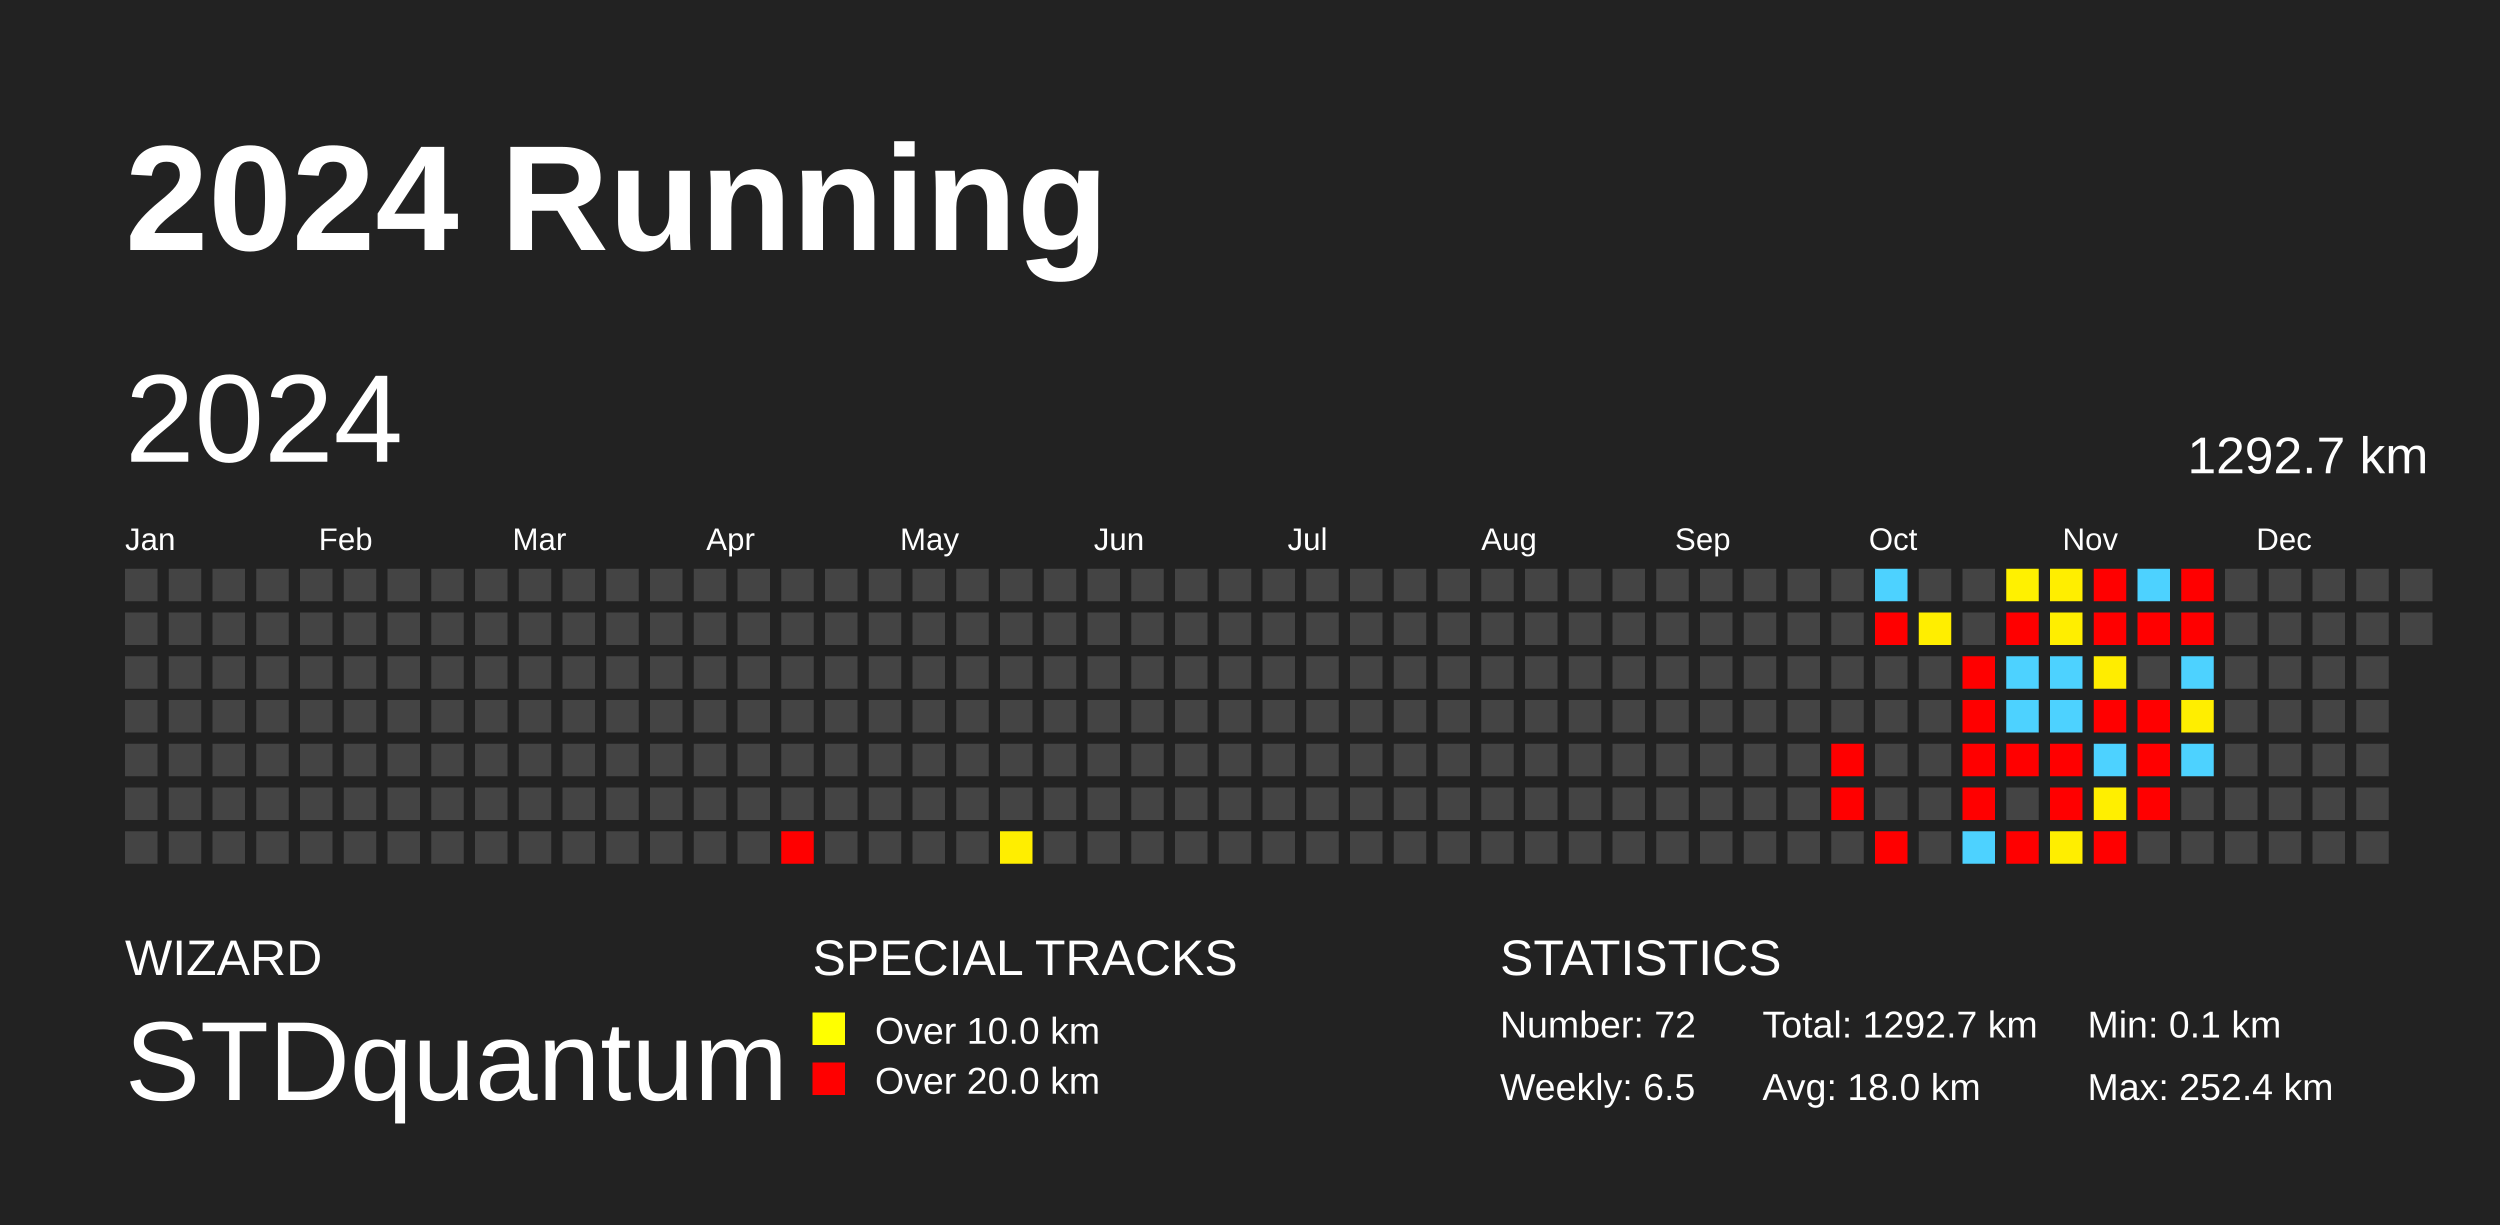
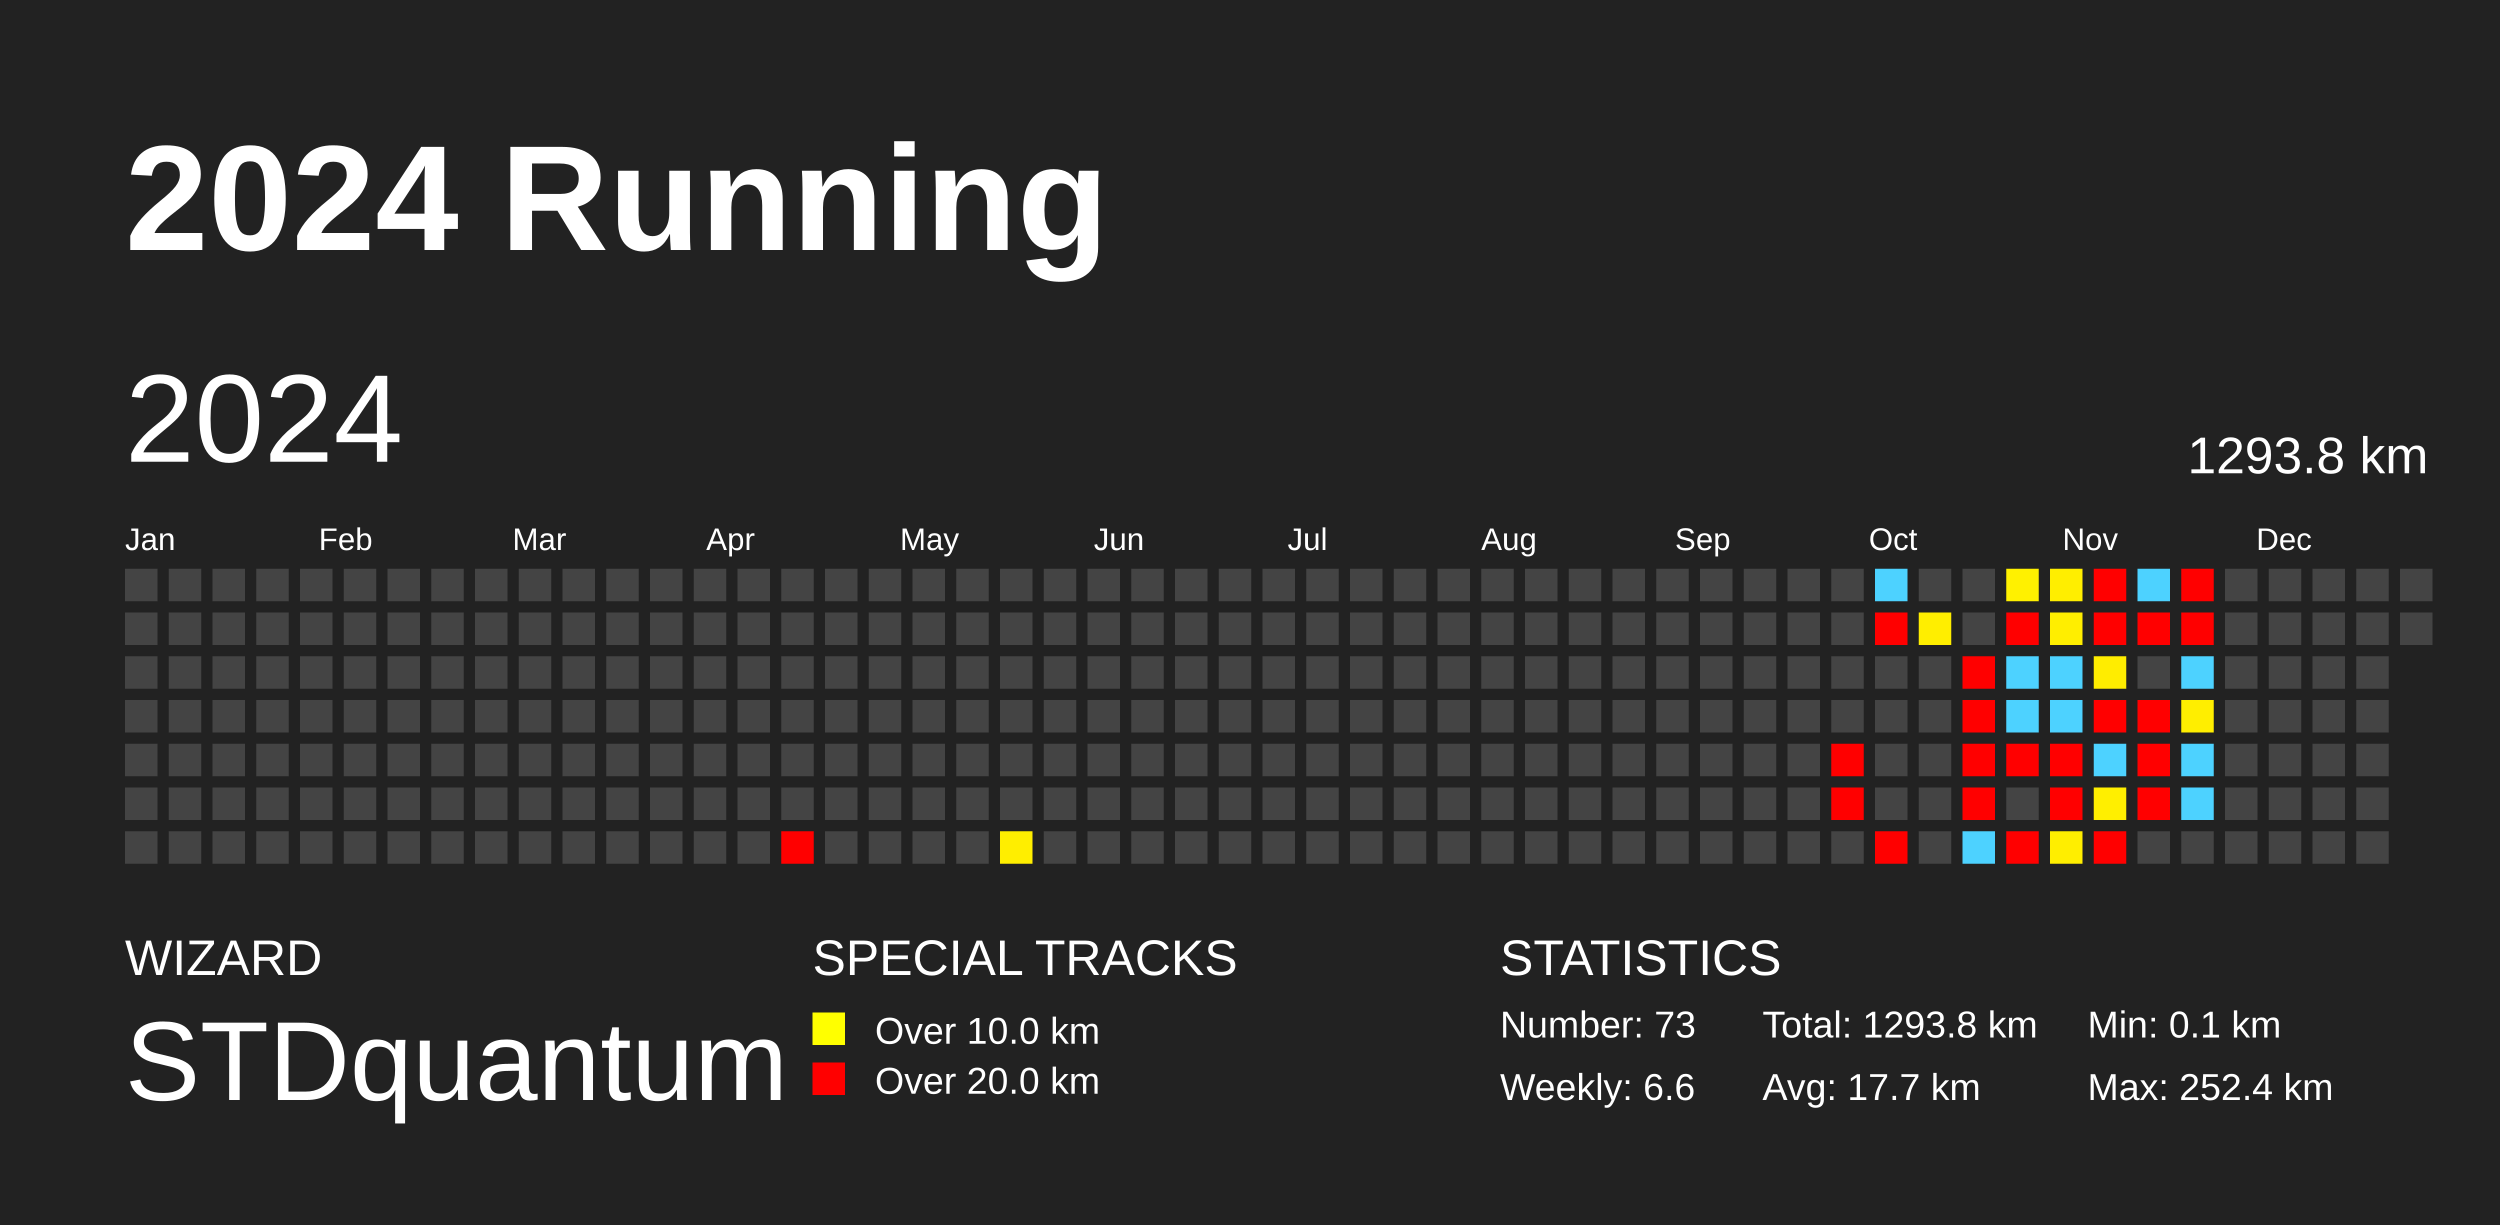
<svg xmlns="http://www.w3.org/2000/svg" baseProfile="full" height="98mm" version="1.1" viewBox="0,0,200,98" width="200mm">
  <defs />
  <rect fill="#222222" height="98" width="200" x="0" y="0" />
  <text fill="#FFFFFF" style="font-size:12px; font-family:Arial; font-weight:bold;" x="10" y="20">2024 Running</text>
  <text fill="#FFFFFF" style="font-size:4px; font-family:Arial" x="10" y="78">WIZARD</text>
  <text fill="#FFFFFF" style="font-size:9px; font-family:Arial" x="10" y="88">STDquantum</text>
  <text fill="#FFFFFF" style="font-size:4px; font-family:Arial" x="65" y="78">SPECIAL TRACKS</text>
  <rect fill="yellow" height="2.6" width="2.6" x="65" y="81" />
  <text fill="#FFFFFF" style="font-size:3px; font-family:Arial" x="70" y="83.5">Over 10.0 km</text>
  <rect fill="red" height="2.6" width="2.6" x="65" y="85" />
  <text fill="#FFFFFF" style="font-size:3px; font-family:Arial" x="70" y="87.5">Over 20.0 km</text>
  <text fill="#FFFFFF" style="font-size:4px; font-family:Arial" x="120" y="78">STATISTICS</text>
-   <text fill="#FFFFFF" style="font-size:3px; font-family:Arial" x="120" y="83">Number: 72</text>
-   <text fill="#FFFFFF" style="font-size:3px; font-family:Arial" x="120" y="88">Weekly: 6.5</text>
-   <text fill="#FFFFFF" style="font-size:3px; font-family:Arial" x="141" y="83">Total: 1292.7 km</text>
-   <text fill="#FFFFFF" style="font-size:3px; font-family:Arial" x="141" y="88">Avg: 18.0 km</text>
+   <text fill="#FFFFFF" style="font-size:3px; font-family:Arial" x="120" y="83">Number: 73</text>
+   <text fill="#FFFFFF" style="font-size:3px; font-family:Arial" x="120" y="88">Weekly: 6.6</text>
+   <text fill="#FFFFFF" style="font-size:3px; font-family:Arial" x="141" y="83">Total: 1293.8 km</text>
+   <text fill="#FFFFFF" style="font-size:3px; font-family:Arial" x="141" y="88">Avg: 17.7 km</text>
  <text fill="#FFFFFF" style="font-size:3px; font-family:Arial" x="167" y="83">Min: 0.1 km</text>
  <text fill="#FFFFFF" style="font-size:3px; font-family:Arial" x="167" y="88">Max: 252.4 km</text>
  <text dominant-baseline="hanging" fill="#FFFFFF" style="font-size:10.0px; font-family:Arial;" x="10" y="30">2024</text>
-   <text dominant-baseline="hanging" fill="#FFFFFF" style="font-size:4.125px; font-family:Arial;" x="175" y="35">1292.7 km</text>
+   <text dominant-baseline="hanging" fill="#FFFFFF" style="font-size:4.125px; font-family:Arial;" x="175" y="35">1293.8 km</text>
  <text fill="#FFFFFF" style="font-size:2.5px; font-family:Arial" x="10.0" y="44">Jan</text>
  <text fill="#FFFFFF" style="font-size:2.5px; font-family:Arial" x="25.5" y="44">Feb</text>
  <text fill="#FFFFFF" style="font-size:2.5px; font-family:Arial" x="41.0" y="44">Mar</text>
  <text fill="#FFFFFF" style="font-size:2.5px; font-family:Arial" x="56.5" y="44">Apr</text>
  <text fill="#FFFFFF" style="font-size:2.5px; font-family:Arial" x="72.0" y="44">May</text>
  <text fill="#FFFFFF" style="font-size:2.5px; font-family:Arial" x="87.5" y="44">Jun</text>
  <text fill="#FFFFFF" style="font-size:2.5px; font-family:Arial" x="103.0" y="44">Jul</text>
  <text fill="#FFFFFF" style="font-size:2.5px; font-family:Arial" x="118.5" y="44">Aug</text>
  <text fill="#FFFFFF" style="font-size:2.5px; font-family:Arial" x="134.0" y="44">Sep</text>
  <text fill="#FFFFFF" style="font-size:2.5px; font-family:Arial" x="149.5" y="44">Oct</text>
  <text fill="#FFFFFF" style="font-size:2.5px; font-family:Arial" x="165.0" y="44">Nov</text>
  <text fill="#FFFFFF" style="font-size:2.5px; font-family:Arial" x="180.5" y="44">Dec</text>
  <rect fill="#444444" height="2.6" width="2.6" x="10.0" y="45.5" />
  <rect fill="#444444" height="2.6" width="2.6" x="10.0" y="49.0" />
  <rect fill="#444444" height="2.6" width="2.6" x="10.0" y="52.5" />
  <rect fill="#444444" height="2.6" width="2.6" x="10.0" y="56.0" />
  <rect fill="#444444" height="2.6" width="2.6" x="10.0" y="59.5" />
  <rect fill="#444444" height="2.6" width="2.6" x="10.0" y="63.0" />
  <rect fill="#444444" height="2.6" width="2.6" x="10.0" y="66.5" />
  <rect fill="#444444" height="2.6" width="2.6" x="13.5" y="45.5" />
  <rect fill="#444444" height="2.6" width="2.6" x="13.5" y="49.0" />
  <rect fill="#444444" height="2.6" width="2.6" x="13.5" y="52.5" />
  <rect fill="#444444" height="2.6" width="2.6" x="13.5" y="56.0" />
  <rect fill="#444444" height="2.6" width="2.6" x="13.5" y="59.5" />
  <rect fill="#444444" height="2.6" width="2.6" x="13.5" y="63.0" />
  <rect fill="#444444" height="2.6" width="2.6" x="13.5" y="66.5" />
  <rect fill="#444444" height="2.6" width="2.6" x="17.0" y="45.5" />
  <rect fill="#444444" height="2.6" width="2.6" x="17.0" y="49.0" />
  <rect fill="#444444" height="2.6" width="2.6" x="17.0" y="52.5" />
  <rect fill="#444444" height="2.6" width="2.6" x="17.0" y="56.0" />
  <rect fill="#444444" height="2.6" width="2.6" x="17.0" y="59.5" />
  <rect fill="#444444" height="2.6" width="2.6" x="17.0" y="63.0" />
  <rect fill="#444444" height="2.6" width="2.6" x="17.0" y="66.5" />
  <rect fill="#444444" height="2.6" width="2.6" x="20.5" y="45.5" />
  <rect fill="#444444" height="2.6" width="2.6" x="20.5" y="49.0" />
  <rect fill="#444444" height="2.6" width="2.6" x="20.5" y="52.5" />
  <rect fill="#444444" height="2.6" width="2.6" x="20.5" y="56.0" />
  <rect fill="#444444" height="2.6" width="2.6" x="20.5" y="59.5" />
  <rect fill="#444444" height="2.6" width="2.6" x="20.5" y="63.0" />
  <rect fill="#444444" height="2.6" width="2.6" x="20.5" y="66.5" />
  <rect fill="#444444" height="2.6" width="2.6" x="24.0" y="45.5" />
  <rect fill="#444444" height="2.6" width="2.6" x="24.0" y="49.0" />
  <rect fill="#444444" height="2.6" width="2.6" x="24.0" y="52.5" />
  <rect fill="#444444" height="2.6" width="2.6" x="24.0" y="56.0" />
  <rect fill="#444444" height="2.6" width="2.6" x="24.0" y="59.5" />
  <rect fill="#444444" height="2.6" width="2.6" x="24.0" y="63.0" />
  <rect fill="#444444" height="2.6" width="2.6" x="24.0" y="66.5" />
  <rect fill="#444444" height="2.6" width="2.6" x="27.5" y="45.5" />
  <rect fill="#444444" height="2.6" width="2.6" x="27.5" y="49.0" />
  <rect fill="#444444" height="2.6" width="2.6" x="27.5" y="52.5" />
  <rect fill="#444444" height="2.6" width="2.6" x="27.5" y="56.0" />
  <rect fill="#444444" height="2.6" width="2.6" x="27.5" y="59.5" />
  <rect fill="#444444" height="2.6" width="2.6" x="27.5" y="63.0" />
  <rect fill="#444444" height="2.6" width="2.6" x="27.5" y="66.5" />
  <rect fill="#444444" height="2.6" width="2.6" x="31.0" y="45.5" />
  <rect fill="#444444" height="2.6" width="2.6" x="31.0" y="49.0" />
  <rect fill="#444444" height="2.6" width="2.6" x="31.0" y="52.5" />
  <rect fill="#444444" height="2.6" width="2.6" x="31.0" y="56.0" />
  <rect fill="#444444" height="2.6" width="2.6" x="31.0" y="59.5" />
  <rect fill="#444444" height="2.6" width="2.6" x="31.0" y="63.0" />
  <rect fill="#444444" height="2.6" width="2.6" x="31.0" y="66.5" />
  <rect fill="#444444" height="2.6" width="2.6" x="34.5" y="45.5" />
  <rect fill="#444444" height="2.6" width="2.6" x="34.5" y="49.0" />
  <rect fill="#444444" height="2.6" width="2.6" x="34.5" y="52.5" />
  <rect fill="#444444" height="2.6" width="2.6" x="34.5" y="56.0" />
  <rect fill="#444444" height="2.6" width="2.6" x="34.5" y="59.5" />
  <rect fill="#444444" height="2.6" width="2.6" x="34.5" y="63.0" />
  <rect fill="#444444" height="2.6" width="2.6" x="34.5" y="66.5" />
  <rect fill="#444444" height="2.6" width="2.6" x="38.0" y="45.5" />
  <rect fill="#444444" height="2.6" width="2.6" x="38.0" y="49.0" />
  <rect fill="#444444" height="2.6" width="2.6" x="38.0" y="52.5" />
  <rect fill="#444444" height="2.6" width="2.6" x="38.0" y="56.0" />
  <rect fill="#444444" height="2.6" width="2.6" x="38.0" y="59.5" />
  <rect fill="#444444" height="2.6" width="2.6" x="38.0" y="63.0" />
  <rect fill="#444444" height="2.6" width="2.6" x="38.0" y="66.5" />
  <rect fill="#444444" height="2.6" width="2.6" x="41.5" y="45.5" />
  <rect fill="#444444" height="2.6" width="2.6" x="41.5" y="49.0" />
  <rect fill="#444444" height="2.6" width="2.6" x="41.5" y="52.5" />
  <rect fill="#444444" height="2.6" width="2.6" x="41.5" y="56.0" />
  <rect fill="#444444" height="2.6" width="2.6" x="41.5" y="59.5" />
  <rect fill="#444444" height="2.6" width="2.6" x="41.5" y="63.0" />
  <rect fill="#444444" height="2.6" width="2.6" x="41.5" y="66.5" />
  <rect fill="#444444" height="2.6" width="2.6" x="45.0" y="45.5" />
  <rect fill="#444444" height="2.6" width="2.6" x="45.0" y="49.0" />
  <rect fill="#444444" height="2.6" width="2.6" x="45.0" y="52.5" />
  <rect fill="#444444" height="2.6" width="2.6" x="45.0" y="56.0" />
  <rect fill="#444444" height="2.6" width="2.6" x="45.0" y="59.5" />
  <rect fill="#444444" height="2.6" width="2.6" x="45.0" y="63.0" />
  <rect fill="#444444" height="2.6" width="2.6" x="45.0" y="66.5" />
  <rect fill="#444444" height="2.6" width="2.6" x="48.5" y="45.5" />
  <rect fill="#444444" height="2.6" width="2.6" x="48.5" y="49.0" />
  <rect fill="#444444" height="2.6" width="2.6" x="48.5" y="52.5" />
  <rect fill="#444444" height="2.6" width="2.6" x="48.5" y="56.0" />
  <rect fill="#444444" height="2.6" width="2.6" x="48.5" y="59.5" />
  <rect fill="#444444" height="2.6" width="2.6" x="48.5" y="63.0" />
  <rect fill="#444444" height="2.6" width="2.6" x="48.5" y="66.5" />
  <rect fill="#444444" height="2.6" width="2.6" x="52.0" y="45.5" />
  <rect fill="#444444" height="2.6" width="2.6" x="52.0" y="49.0" />
  <rect fill="#444444" height="2.6" width="2.6" x="52.0" y="52.5" />
  <rect fill="#444444" height="2.6" width="2.6" x="52.0" y="56.0" />
  <rect fill="#444444" height="2.6" width="2.6" x="52.0" y="59.5" />
  <rect fill="#444444" height="2.6" width="2.6" x="52.0" y="63.0" />
  <rect fill="#444444" height="2.6" width="2.6" x="52.0" y="66.5" />
  <rect fill="#444444" height="2.6" width="2.6" x="55.5" y="45.5" />
  <rect fill="#444444" height="2.6" width="2.6" x="55.5" y="49.0" />
  <rect fill="#444444" height="2.6" width="2.6" x="55.5" y="52.5" />
  <rect fill="#444444" height="2.6" width="2.6" x="55.5" y="56.0" />
  <rect fill="#444444" height="2.6" width="2.6" x="55.5" y="59.5" />
  <rect fill="#444444" height="2.6" width="2.6" x="55.5" y="63.0" />
  <rect fill="#444444" height="2.6" width="2.6" x="55.5" y="66.5" />
  <rect fill="#444444" height="2.6" width="2.6" x="59.0" y="45.5" />
  <rect fill="#444444" height="2.6" width="2.6" x="59.0" y="49.0" />
  <rect fill="#444444" height="2.6" width="2.6" x="59.0" y="52.5" />
  <rect fill="#444444" height="2.6" width="2.6" x="59.0" y="56.0" />
  <rect fill="#444444" height="2.6" width="2.6" x="59.0" y="59.5" />
  <rect fill="#444444" height="2.6" width="2.6" x="59.0" y="63.0" />
  <rect fill="#444444" height="2.6" width="2.6" x="59.0" y="66.5" />
  <rect fill="#444444" height="2.6" width="2.6" x="62.5" y="45.5" />
  <rect fill="#444444" height="2.6" width="2.6" x="62.5" y="49.0" />
  <rect fill="#444444" height="2.6" width="2.6" x="62.5" y="52.5" />
  <rect fill="#444444" height="2.6" width="2.6" x="62.5" y="56.0" />
  <rect fill="#444444" height="2.6" width="2.6" x="62.5" y="59.5" />
  <rect fill="#444444" height="2.6" width="2.6" x="62.5" y="63.0" />
  <rect fill="red" height="2.6" width="2.6" x="62.5" y="66.5" />
  <rect fill="#444444" height="2.6" width="2.6" x="66.0" y="45.5" />
  <rect fill="#444444" height="2.6" width="2.6" x="66.0" y="49.0" />
  <rect fill="#444444" height="2.6" width="2.6" x="66.0" y="52.5" />
  <rect fill="#444444" height="2.6" width="2.6" x="66.0" y="56.0" />
  <rect fill="#444444" height="2.6" width="2.6" x="66.0" y="59.5" />
  <rect fill="#444444" height="2.6" width="2.6" x="66.0" y="63.0" />
  <rect fill="#444444" height="2.6" width="2.6" x="66.0" y="66.5" />
  <rect fill="#444444" height="2.6" width="2.6" x="69.5" y="45.5" />
  <rect fill="#444444" height="2.6" width="2.6" x="69.5" y="49.0" />
  <rect fill="#444444" height="2.6" width="2.6" x="69.5" y="52.5" />
  <rect fill="#444444" height="2.6" width="2.6" x="69.5" y="56.0" />
  <rect fill="#444444" height="2.6" width="2.6" x="69.5" y="59.5" />
  <rect fill="#444444" height="2.6" width="2.6" x="69.5" y="63.0" />
  <rect fill="#444444" height="2.6" width="2.6" x="69.5" y="66.5" />
  <rect fill="#444444" height="2.6" width="2.6" x="73.0" y="45.5" />
  <rect fill="#444444" height="2.6" width="2.6" x="73.0" y="49.0" />
  <rect fill="#444444" height="2.6" width="2.6" x="73.0" y="52.5" />
  <rect fill="#444444" height="2.6" width="2.6" x="73.0" y="56.0" />
  <rect fill="#444444" height="2.6" width="2.6" x="73.0" y="59.5" />
  <rect fill="#444444" height="2.6" width="2.6" x="73.0" y="63.0" />
  <rect fill="#444444" height="2.6" width="2.6" x="73.0" y="66.5" />
  <rect fill="#444444" height="2.6" width="2.6" x="76.5" y="45.5" />
  <rect fill="#444444" height="2.6" width="2.6" x="76.5" y="49.0" />
  <rect fill="#444444" height="2.6" width="2.6" x="76.5" y="52.5" />
  <rect fill="#444444" height="2.6" width="2.6" x="76.5" y="56.0" />
  <rect fill="#444444" height="2.6" width="2.6" x="76.5" y="59.5" />
  <rect fill="#444444" height="2.6" width="2.6" x="76.5" y="63.0" />
  <rect fill="#444444" height="2.6" width="2.6" x="76.5" y="66.5" />
  <rect fill="#444444" height="2.6" width="2.6" x="80.0" y="45.5" />
  <rect fill="#444444" height="2.6" width="2.6" x="80.0" y="49.0" />
  <rect fill="#444444" height="2.6" width="2.6" x="80.0" y="52.5" />
  <rect fill="#444444" height="2.6" width="2.6" x="80.0" y="56.0" />
  <rect fill="#444444" height="2.6" width="2.6" x="80.0" y="59.5" />
  <rect fill="#444444" height="2.6" width="2.6" x="80.0" y="63.0" />
  <rect fill="#ffee00" height="2.6" width="2.6" x="80.0" y="66.5" />
  <rect fill="#444444" height="2.6" width="2.6" x="83.5" y="45.5" />
  <rect fill="#444444" height="2.6" width="2.6" x="83.5" y="49.0" />
  <rect fill="#444444" height="2.6" width="2.6" x="83.5" y="52.5" />
  <rect fill="#444444" height="2.6" width="2.6" x="83.5" y="56.0" />
  <rect fill="#444444" height="2.6" width="2.6" x="83.5" y="59.5" />
  <rect fill="#444444" height="2.6" width="2.6" x="83.5" y="63.0" />
  <rect fill="#444444" height="2.6" width="2.6" x="83.5" y="66.5" />
  <rect fill="#444444" height="2.6" width="2.6" x="87.0" y="45.5" />
  <rect fill="#444444" height="2.6" width="2.6" x="87.0" y="49.0" />
  <rect fill="#444444" height="2.6" width="2.6" x="87.0" y="52.5" />
  <rect fill="#444444" height="2.6" width="2.6" x="87.0" y="56.0" />
  <rect fill="#444444" height="2.6" width="2.6" x="87.0" y="59.5" />
  <rect fill="#444444" height="2.6" width="2.6" x="87.0" y="63.0" />
  <rect fill="#444444" height="2.6" width="2.6" x="87.0" y="66.5" />
  <rect fill="#444444" height="2.6" width="2.6" x="90.5" y="45.5" />
  <rect fill="#444444" height="2.6" width="2.6" x="90.5" y="49.0" />
  <rect fill="#444444" height="2.6" width="2.6" x="90.5" y="52.5" />
  <rect fill="#444444" height="2.6" width="2.6" x="90.5" y="56.0" />
  <rect fill="#444444" height="2.6" width="2.6" x="90.5" y="59.5" />
  <rect fill="#444444" height="2.6" width="2.6" x="90.5" y="63.0" />
  <rect fill="#444444" height="2.6" width="2.6" x="90.5" y="66.5" />
  <rect fill="#444444" height="2.6" width="2.6" x="94.0" y="45.5" />
  <rect fill="#444444" height="2.6" width="2.6" x="94.0" y="49.0" />
  <rect fill="#444444" height="2.6" width="2.6" x="94.0" y="52.5" />
  <rect fill="#444444" height="2.6" width="2.6" x="94.0" y="56.0" />
  <rect fill="#444444" height="2.6" width="2.6" x="94.0" y="59.5" />
  <rect fill="#444444" height="2.6" width="2.6" x="94.0" y="63.0" />
  <rect fill="#444444" height="2.6" width="2.6" x="94.0" y="66.5" />
  <rect fill="#444444" height="2.6" width="2.6" x="97.5" y="45.5" />
  <rect fill="#444444" height="2.6" width="2.6" x="97.5" y="49.0" />
  <rect fill="#444444" height="2.6" width="2.6" x="97.5" y="52.5" />
  <rect fill="#444444" height="2.6" width="2.6" x="97.5" y="56.0" />
  <rect fill="#444444" height="2.6" width="2.6" x="97.5" y="59.5" />
  <rect fill="#444444" height="2.6" width="2.6" x="97.5" y="63.0" />
  <rect fill="#444444" height="2.6" width="2.6" x="97.5" y="66.5" />
  <rect fill="#444444" height="2.6" width="2.6" x="101.0" y="45.5" />
  <rect fill="#444444" height="2.6" width="2.6" x="101.0" y="49.0" />
  <rect fill="#444444" height="2.6" width="2.6" x="101.0" y="52.5" />
  <rect fill="#444444" height="2.6" width="2.6" x="101.0" y="56.0" />
  <rect fill="#444444" height="2.6" width="2.6" x="101.0" y="59.5" />
  <rect fill="#444444" height="2.6" width="2.6" x="101.0" y="63.0" />
  <rect fill="#444444" height="2.6" width="2.6" x="101.0" y="66.5" />
  <rect fill="#444444" height="2.6" width="2.6" x="104.5" y="45.5" />
  <rect fill="#444444" height="2.6" width="2.6" x="104.5" y="49.0" />
  <rect fill="#444444" height="2.6" width="2.6" x="104.5" y="52.5" />
  <rect fill="#444444" height="2.6" width="2.6" x="104.5" y="56.0" />
  <rect fill="#444444" height="2.6" width="2.6" x="104.5" y="59.5" />
  <rect fill="#444444" height="2.6" width="2.6" x="104.5" y="63.0" />
  <rect fill="#444444" height="2.6" width="2.6" x="104.5" y="66.5" />
  <rect fill="#444444" height="2.6" width="2.6" x="108.0" y="45.5" />
  <rect fill="#444444" height="2.6" width="2.6" x="108.0" y="49.0" />
  <rect fill="#444444" height="2.6" width="2.6" x="108.0" y="52.5" />
  <rect fill="#444444" height="2.6" width="2.6" x="108.0" y="56.0" />
  <rect fill="#444444" height="2.6" width="2.6" x="108.0" y="59.5" />
  <rect fill="#444444" height="2.6" width="2.6" x="108.0" y="63.0" />
  <rect fill="#444444" height="2.6" width="2.6" x="108.0" y="66.5" />
  <rect fill="#444444" height="2.6" width="2.6" x="111.5" y="45.5" />
  <rect fill="#444444" height="2.6" width="2.6" x="111.5" y="49.0" />
  <rect fill="#444444" height="2.6" width="2.6" x="111.5" y="52.5" />
  <rect fill="#444444" height="2.6" width="2.6" x="111.5" y="56.0" />
  <rect fill="#444444" height="2.6" width="2.6" x="111.5" y="59.5" />
  <rect fill="#444444" height="2.6" width="2.6" x="111.5" y="63.0" />
  <rect fill="#444444" height="2.6" width="2.6" x="111.5" y="66.5" />
  <rect fill="#444444" height="2.6" width="2.6" x="115.0" y="45.5" />
  <rect fill="#444444" height="2.6" width="2.6" x="115.0" y="49.0" />
  <rect fill="#444444" height="2.6" width="2.6" x="115.0" y="52.5" />
  <rect fill="#444444" height="2.6" width="2.6" x="115.0" y="56.0" />
  <rect fill="#444444" height="2.6" width="2.6" x="115.0" y="59.5" />
  <rect fill="#444444" height="2.6" width="2.6" x="115.0" y="63.0" />
  <rect fill="#444444" height="2.6" width="2.6" x="115.0" y="66.5" />
  <rect fill="#444444" height="2.6" width="2.6" x="118.5" y="45.5" />
  <rect fill="#444444" height="2.6" width="2.6" x="118.5" y="49.0" />
  <rect fill="#444444" height="2.6" width="2.6" x="118.5" y="52.5" />
  <rect fill="#444444" height="2.6" width="2.6" x="118.5" y="56.0" />
  <rect fill="#444444" height="2.6" width="2.6" x="118.5" y="59.5" />
  <rect fill="#444444" height="2.6" width="2.6" x="118.5" y="63.0" />
  <rect fill="#444444" height="2.6" width="2.6" x="118.5" y="66.5" />
  <rect fill="#444444" height="2.6" width="2.6" x="122.0" y="45.5" />
  <rect fill="#444444" height="2.6" width="2.6" x="122.0" y="49.0" />
  <rect fill="#444444" height="2.6" width="2.6" x="122.0" y="52.5" />
  <rect fill="#444444" height="2.6" width="2.6" x="122.0" y="56.0" />
  <rect fill="#444444" height="2.6" width="2.6" x="122.0" y="59.5" />
  <rect fill="#444444" height="2.6" width="2.6" x="122.0" y="63.0" />
  <rect fill="#444444" height="2.6" width="2.6" x="122.0" y="66.5" />
  <rect fill="#444444" height="2.6" width="2.6" x="125.5" y="45.5" />
  <rect fill="#444444" height="2.6" width="2.6" x="125.5" y="49.0" />
  <rect fill="#444444" height="2.6" width="2.6" x="125.5" y="52.5" />
  <rect fill="#444444" height="2.6" width="2.6" x="125.5" y="56.0" />
  <rect fill="#444444" height="2.6" width="2.6" x="125.5" y="59.5" />
  <rect fill="#444444" height="2.6" width="2.6" x="125.5" y="63.0" />
  <rect fill="#444444" height="2.6" width="2.6" x="125.5" y="66.5" />
  <rect fill="#444444" height="2.6" width="2.6" x="129.0" y="45.5" />
  <rect fill="#444444" height="2.6" width="2.6" x="129.0" y="49.0" />
  <rect fill="#444444" height="2.6" width="2.6" x="129.0" y="52.5" />
  <rect fill="#444444" height="2.6" width="2.6" x="129.0" y="56.0" />
  <rect fill="#444444" height="2.6" width="2.6" x="129.0" y="59.5" />
  <rect fill="#444444" height="2.6" width="2.6" x="129.0" y="63.0" />
  <rect fill="#444444" height="2.6" width="2.6" x="129.0" y="66.5" />
  <rect fill="#444444" height="2.6" width="2.6" x="132.5" y="45.5" />
  <rect fill="#444444" height="2.6" width="2.6" x="132.5" y="49.0" />
  <rect fill="#444444" height="2.6" width="2.6" x="132.5" y="52.5" />
  <rect fill="#444444" height="2.6" width="2.6" x="132.5" y="56.0" />
  <rect fill="#444444" height="2.6" width="2.6" x="132.5" y="59.5" />
  <rect fill="#444444" height="2.6" width="2.6" x="132.5" y="63.0" />
  <rect fill="#444444" height="2.6" width="2.6" x="132.5" y="66.5" />
  <rect fill="#444444" height="2.6" width="2.6" x="136.0" y="45.5" />
  <rect fill="#444444" height="2.6" width="2.6" x="136.0" y="49.0" />
  <rect fill="#444444" height="2.6" width="2.6" x="136.0" y="52.5" />
  <rect fill="#444444" height="2.6" width="2.6" x="136.0" y="56.0" />
  <rect fill="#444444" height="2.6" width="2.6" x="136.0" y="59.5" />
  <rect fill="#444444" height="2.6" width="2.6" x="136.0" y="63.0" />
  <rect fill="#444444" height="2.6" width="2.6" x="136.0" y="66.5" />
  <rect fill="#444444" height="2.6" width="2.6" x="139.5" y="45.5" />
  <rect fill="#444444" height="2.6" width="2.6" x="139.5" y="49.0" />
  <rect fill="#444444" height="2.6" width="2.6" x="139.5" y="52.5" />
  <rect fill="#444444" height="2.6" width="2.6" x="139.5" y="56.0" />
  <rect fill="#444444" height="2.6" width="2.6" x="139.5" y="59.5" />
  <rect fill="#444444" height="2.6" width="2.6" x="139.5" y="63.0" />
  <rect fill="#444444" height="2.6" width="2.6" x="139.5" y="66.5" />
  <rect fill="#444444" height="2.6" width="2.6" x="143.0" y="45.5" />
  <rect fill="#444444" height="2.6" width="2.6" x="143.0" y="49.0" />
  <rect fill="#444444" height="2.6" width="2.6" x="143.0" y="52.5" />
  <rect fill="#444444" height="2.6" width="2.6" x="143.0" y="56.0" />
  <rect fill="#444444" height="2.6" width="2.6" x="143.0" y="59.5" />
  <rect fill="#444444" height="2.6" width="2.6" x="143.0" y="63.0" />
  <rect fill="#444444" height="2.6" width="2.6" x="143.0" y="66.5" />
  <rect fill="#444444" height="2.6" width="2.6" x="146.5" y="45.5" />
  <rect fill="#444444" height="2.6" width="2.6" x="146.5" y="49.0" />
  <rect fill="#444444" height="2.6" width="2.6" x="146.5" y="52.5" />
  <rect fill="#444444" height="2.6" width="2.6" x="146.5" y="56.0" />
  <rect fill="red" height="2.6" width="2.6" x="146.5" y="59.5" />
  <rect fill="red" height="2.6" width="2.6" x="146.5" y="63.0" />
  <rect fill="#444444" height="2.6" width="2.6" x="146.5" y="66.5" />
  <rect fill="#4dd2ff" height="2.6" width="2.6" x="150.0" y="45.5" />
  <rect fill="red" height="2.6" width="2.6" x="150.0" y="49.0" />
  <rect fill="#444444" height="2.6" width="2.6" x="150.0" y="52.5" />
  <rect fill="#444444" height="2.6" width="2.6" x="150.0" y="56.0" />
  <rect fill="#444444" height="2.6" width="2.6" x="150.0" y="59.5" />
  <rect fill="#444444" height="2.6" width="2.6" x="150.0" y="63.0" />
  <rect fill="red" height="2.6" width="2.6" x="150.0" y="66.5" />
  <rect fill="#444444" height="2.6" width="2.6" x="153.5" y="45.5" />
  <rect fill="#ffee00" height="2.6" width="2.6" x="153.5" y="49.0" />
  <rect fill="#444444" height="2.6" width="2.6" x="153.5" y="52.5" />
  <rect fill="#444444" height="2.6" width="2.6" x="153.5" y="56.0" />
  <rect fill="#444444" height="2.6" width="2.6" x="153.5" y="59.5" />
  <rect fill="#444444" height="2.6" width="2.6" x="153.5" y="63.0" />
  <rect fill="#444444" height="2.6" width="2.6" x="153.5" y="66.5" />
  <rect fill="#444444" height="2.6" width="2.6" x="157.0" y="45.5" />
  <rect fill="#444444" height="2.6" width="2.6" x="157.0" y="49.0" />
  <rect fill="red" height="2.6" width="2.6" x="157.0" y="52.5" />
  <rect fill="red" height="2.6" width="2.6" x="157.0" y="56.0" />
  <rect fill="red" height="2.6" width="2.6" x="157.0" y="59.5" />
  <rect fill="red" height="2.6" width="2.6" x="157.0" y="63.0" />
  <rect fill="#4dd2ff" height="2.6" width="2.6" x="157.0" y="66.5" />
  <rect fill="#fff100" height="2.6" width="2.6" x="160.5" y="45.5" />
  <rect fill="red" height="2.6" width="2.6" x="160.5" y="49.0" />
  <rect fill="#4dd2ff" height="2.6" width="2.6" x="160.5" y="52.5" />
  <rect fill="#4dd2ff" height="2.6" width="2.6" x="160.5" y="56.0" />
  <rect fill="red" height="2.6" width="2.6" x="160.5" y="59.5" />
  <rect fill="#444444" height="2.6" width="2.6" x="160.5" y="63.0" />
  <rect fill="red" height="2.6" width="2.6" x="160.5" y="66.5" />
  <rect fill="#ffee00" height="2.6" width="2.6" x="164.0" y="45.5" />
  <rect fill="#ffee00" height="2.6" width="2.6" x="164.0" y="49.0" />
  <rect fill="#4dd2ff" height="2.6" width="2.6" x="164.0" y="52.5" />
  <rect fill="#4dd2ff" height="2.6" width="2.6" x="164.0" y="56.0" />
  <rect fill="red" height="2.6" width="2.6" x="164.0" y="59.5" />
  <rect fill="red" height="2.6" width="2.6" x="164.0" y="63.0" />
  <rect fill="#ffee00" height="2.6" width="2.6" x="164.0" y="66.5" />
  <rect fill="red" height="2.6" width="2.6" x="167.5" y="45.5" />
  <rect fill="red" height="2.6" width="2.6" x="167.5" y="49.0" />
  <rect fill="#ffed00" height="2.6" width="2.6" x="167.5" y="52.5" />
  <rect fill="red" height="2.6" width="2.6" x="167.5" y="56.0" />
  <rect fill="#4dd2ff" height="2.6" width="2.6" x="167.5" y="59.5" />
  <rect fill="#ffef00" height="2.6" width="2.6" x="167.5" y="63.0" />
  <rect fill="red" height="2.6" width="2.6" x="167.5" y="66.5" />
  <rect fill="#4dd2ff" height="2.6" width="2.6" x="171.0" y="45.5" />
  <rect fill="red" height="2.6" width="2.6" x="171.0" y="49.0" />
  <rect fill="#444444" height="2.6" width="2.6" x="171.0" y="52.5" />
  <rect fill="red" height="2.6" width="2.6" x="171.0" y="56.0" />
  <rect fill="red" height="2.6" width="2.6" x="171.0" y="59.5" />
  <rect fill="red" height="2.6" width="2.6" x="171.0" y="63.0" />
  <rect fill="#444444" height="2.6" width="2.6" x="171.0" y="66.5" />
  <rect fill="red" height="2.6" width="2.6" x="174.5" y="45.5" />
  <rect fill="red" height="2.6" width="2.6" x="174.5" y="49.0" />
  <rect fill="#4dd2ff" height="2.6" width="2.6" x="174.5" y="52.5" />
  <rect fill="#ffee00" height="2.6" width="2.6" x="174.5" y="56.0" />
  <rect fill="#4dd2ff" height="2.6" width="2.6" x="174.5" y="59.5" />
-   <rect fill="#444444" height="2.6" width="2.6" x="174.5" y="63.0" />
+   <rect fill="#4dd2ff" height="2.6" width="2.6" x="174.5" y="63.0" />
  <rect fill="#444444" height="2.6" width="2.6" x="174.5" y="66.5" />
  <rect fill="#444444" height="2.6" width="2.6" x="178.0" y="45.5" />
  <rect fill="#444444" height="2.6" width="2.6" x="178.0" y="49.0" />
  <rect fill="#444444" height="2.6" width="2.6" x="178.0" y="52.5" />
  <rect fill="#444444" height="2.6" width="2.6" x="178.0" y="56.0" />
  <rect fill="#444444" height="2.6" width="2.6" x="178.0" y="59.5" />
  <rect fill="#444444" height="2.6" width="2.6" x="178.0" y="63.0" />
  <rect fill="#444444" height="2.6" width="2.6" x="178.0" y="66.5" />
  <rect fill="#444444" height="2.6" width="2.6" x="181.5" y="45.5" />
  <rect fill="#444444" height="2.6" width="2.6" x="181.5" y="49.0" />
  <rect fill="#444444" height="2.6" width="2.6" x="181.5" y="52.5" />
  <rect fill="#444444" height="2.6" width="2.6" x="181.5" y="56.0" />
  <rect fill="#444444" height="2.6" width="2.6" x="181.5" y="59.5" />
  <rect fill="#444444" height="2.6" width="2.6" x="181.5" y="63.0" />
  <rect fill="#444444" height="2.6" width="2.6" x="181.5" y="66.5" />
  <rect fill="#444444" height="2.6" width="2.6" x="185.0" y="45.5" />
  <rect fill="#444444" height="2.6" width="2.6" x="185.0" y="49.0" />
  <rect fill="#444444" height="2.6" width="2.6" x="185.0" y="52.5" />
  <rect fill="#444444" height="2.6" width="2.6" x="185.0" y="56.0" />
  <rect fill="#444444" height="2.6" width="2.6" x="185.0" y="59.5" />
  <rect fill="#444444" height="2.6" width="2.6" x="185.0" y="63.0" />
  <rect fill="#444444" height="2.6" width="2.6" x="185.0" y="66.5" />
  <rect fill="#444444" height="2.6" width="2.6" x="188.5" y="45.5" />
  <rect fill="#444444" height="2.6" width="2.6" x="188.5" y="49.0" />
  <rect fill="#444444" height="2.6" width="2.6" x="188.5" y="52.5" />
  <rect fill="#444444" height="2.6" width="2.6" x="188.5" y="56.0" />
  <rect fill="#444444" height="2.6" width="2.6" x="188.5" y="59.5" />
  <rect fill="#444444" height="2.6" width="2.6" x="188.5" y="63.0" />
  <rect fill="#444444" height="2.6" width="2.6" x="188.5" y="66.5" />
  <rect fill="#444444" height="2.6" width="2.6" x="192.0" y="45.5" />
  <rect fill="#444444" height="2.6" width="2.6" x="192.0" y="49.0" />
</svg>
